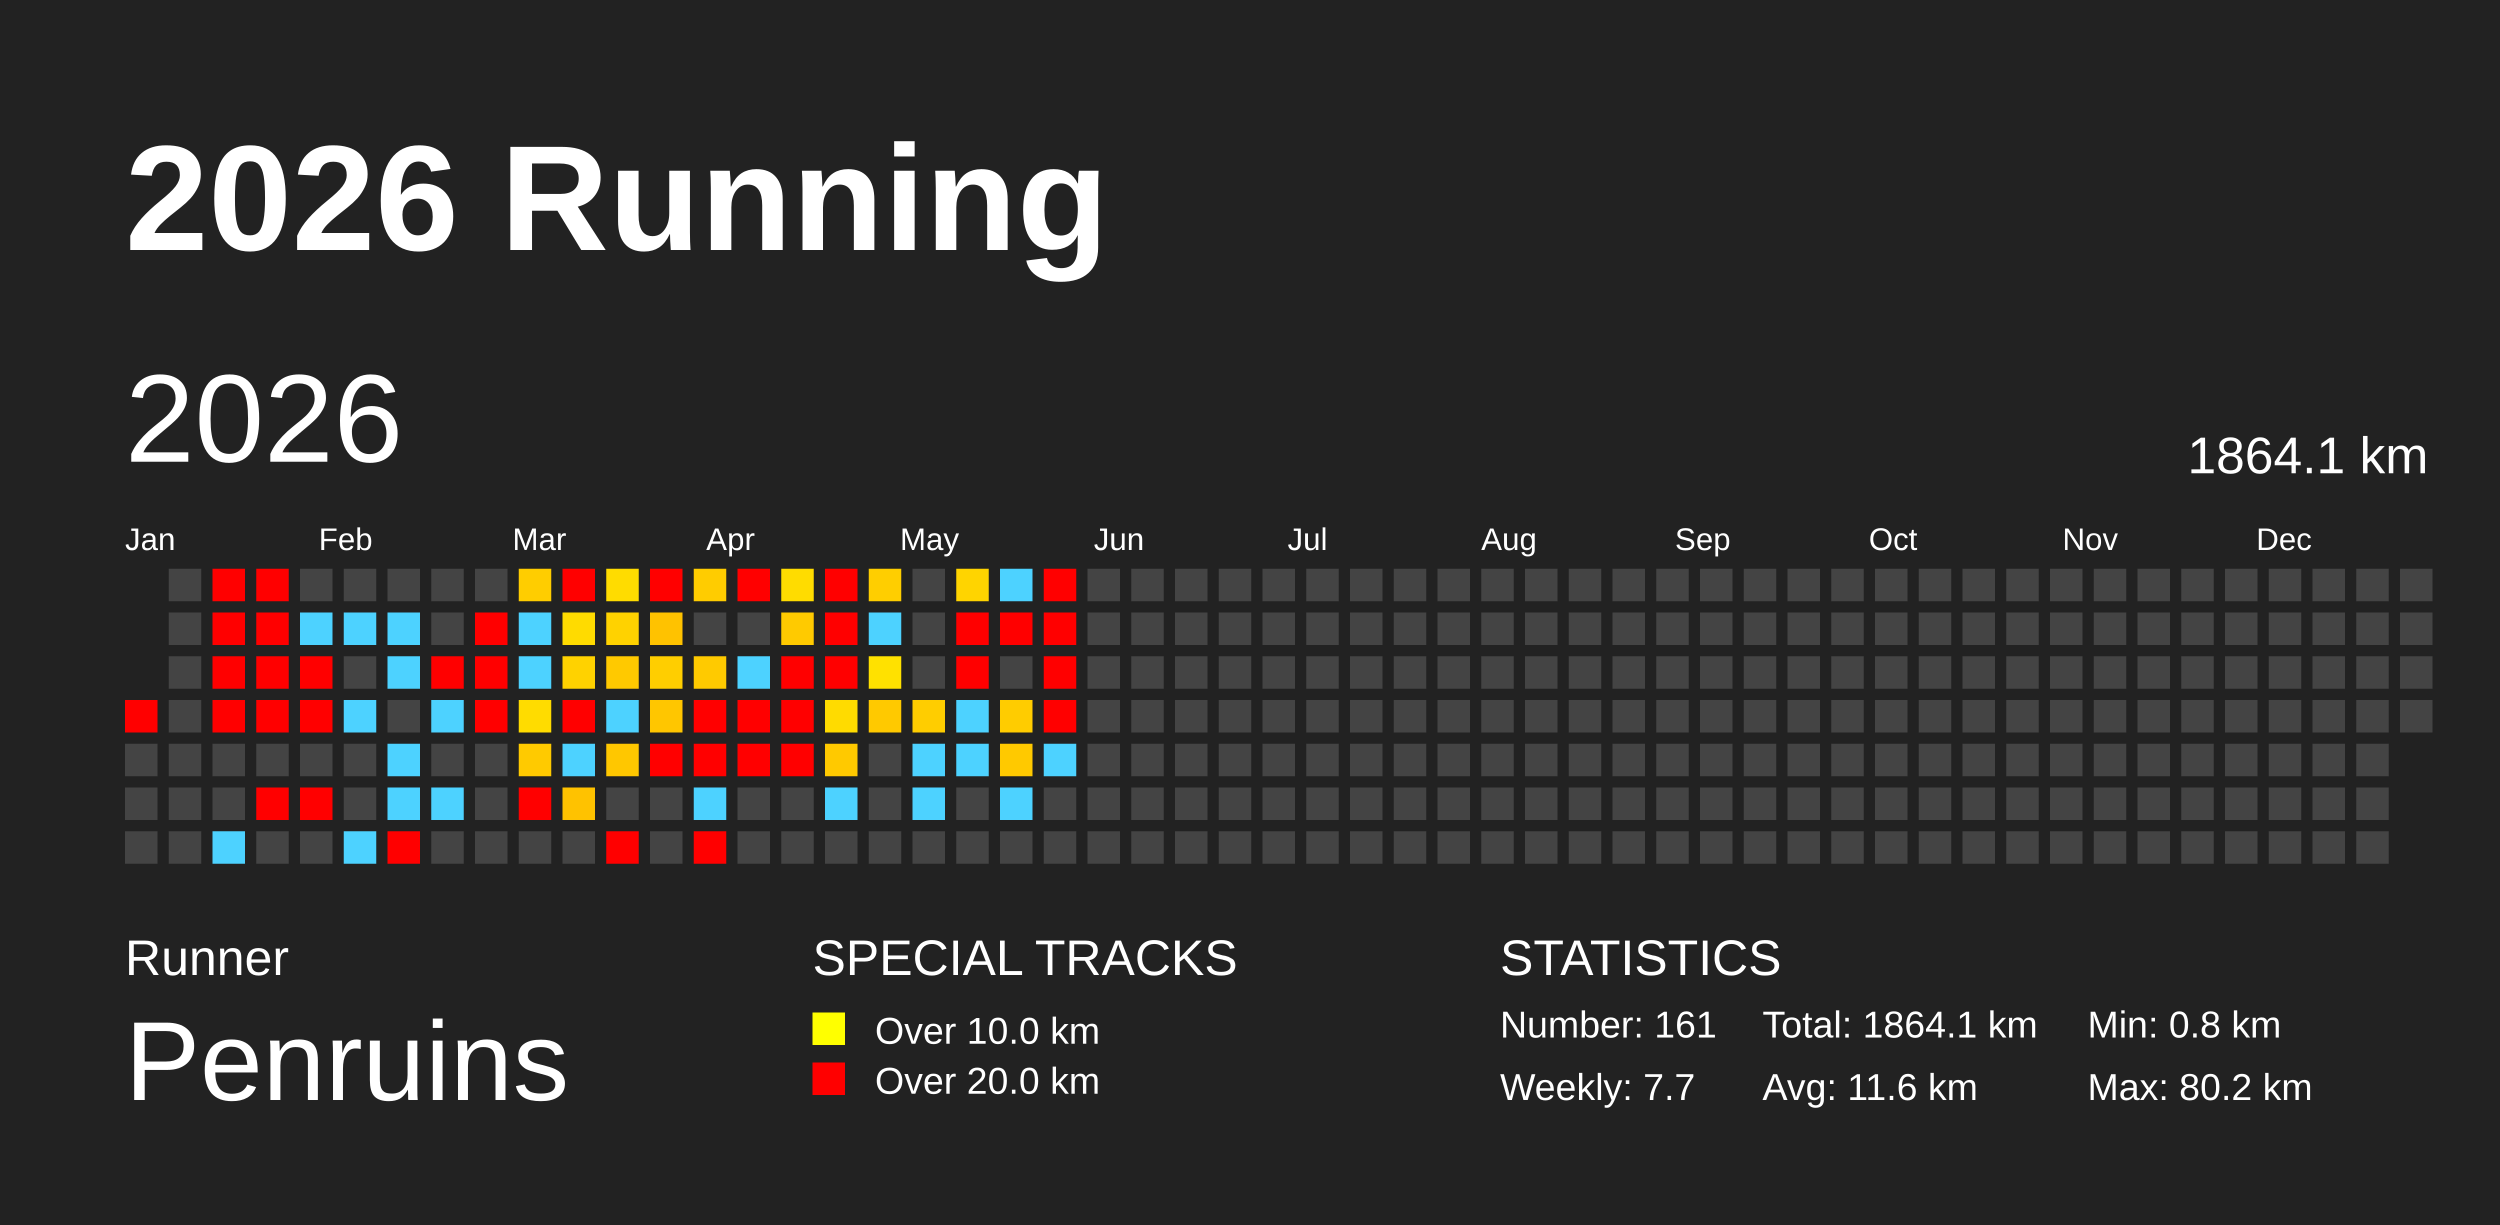
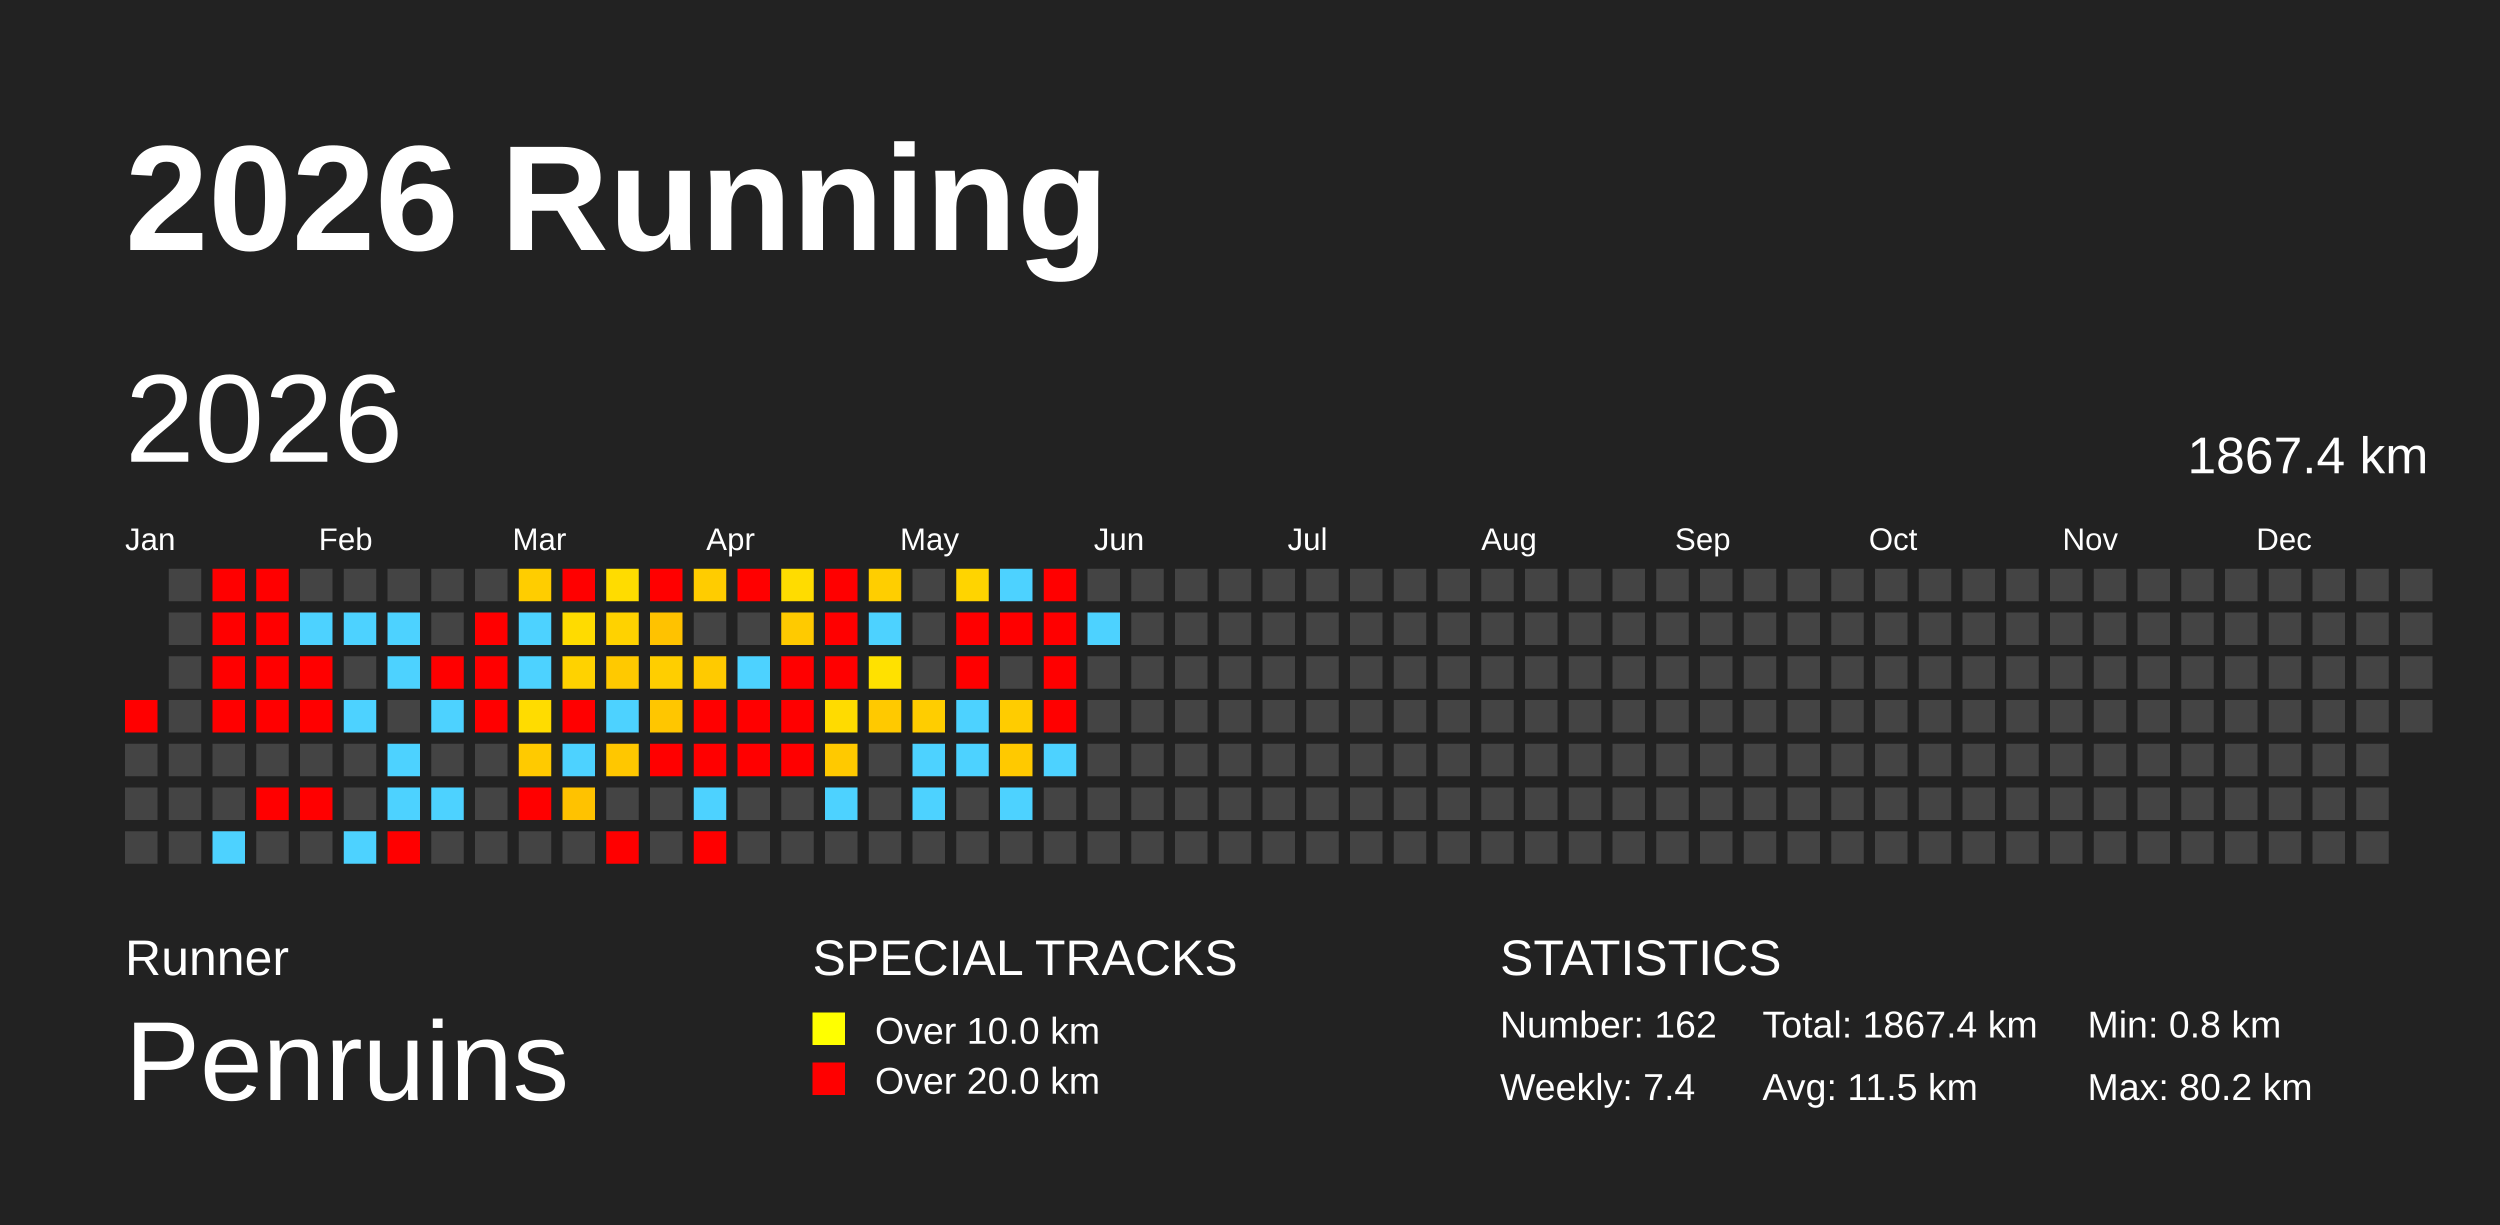
<svg xmlns="http://www.w3.org/2000/svg" baseProfile="full" height="98mm" version="1.1" viewBox="0,0,200,98" width="200mm">
  <defs />
  <rect fill="#222222" height="98" width="200" x="0" y="0" />
  <text fill="#FFFFFF" style="font-size:12px; font-family:Arial; font-weight:bold;" x="10" y="20">2026 Running</text>
  <text fill="#FFFFFF" style="font-size:4px; font-family:Arial" x="10" y="78">Runner</text>
  <text fill="#FFFFFF" style="font-size:9px; font-family:Arial" x="10" y="88">Penruins</text>
  <text fill="#FFFFFF" style="font-size:4px; font-family:Arial" x="65" y="78">SPECIAL TRACKS</text>
  <rect fill="yellow" height="2.6" width="2.6" x="65" y="81" />
  <text fill="#FFFFFF" style="font-size:3px; font-family:Arial" x="70" y="83.5">Over 10.0 km</text>
  <rect fill="red" height="2.6" width="2.6" x="65" y="85" />
  <text fill="#FFFFFF" style="font-size:3px; font-family:Arial" x="70" y="87.5">Over 20.0 km</text>
  <text fill="#FFFFFF" style="font-size:4px; font-family:Arial" x="120" y="78">STATISTICS</text>
-   <text fill="#FFFFFF" style="font-size:3px; font-family:Arial" x="120" y="83">Number: 161</text>
-   <text fill="#FFFFFF" style="font-size:3px; font-family:Arial" x="120" y="88">Weekly: 7.7</text>
-   <text fill="#FFFFFF" style="font-size:3px; font-family:Arial" x="141" y="83">Total: 1864.1 km</text>
-   <text fill="#FFFFFF" style="font-size:3px; font-family:Arial" x="141" y="88">Avg: 11.6 km</text>
+   <text fill="#FFFFFF" style="font-size:3px; font-family:Arial" x="120" y="83">Number: 162</text>
+   <text fill="#FFFFFF" style="font-size:3px; font-family:Arial" x="120" y="88">Weekly: 7.4</text>
+   <text fill="#FFFFFF" style="font-size:3px; font-family:Arial" x="141" y="83">Total: 1867.4 km</text>
+   <text fill="#FFFFFF" style="font-size:3px; font-family:Arial" x="141" y="88">Avg: 11.5 km</text>
  <text fill="#FFFFFF" style="font-size:3px; font-family:Arial" x="167" y="83">Min: 0.8 km</text>
  <text fill="#FFFFFF" style="font-size:3px; font-family:Arial" x="167" y="88">Max: 80.2 km</text>
  <text dominant-baseline="hanging" fill="#FFFFFF" style="font-size:10.0px; font-family:Arial;" x="10" y="30">2026</text>
-   <text dominant-baseline="hanging" fill="#FFFFFF" style="font-size:4.125px; font-family:Arial;" x="175" y="35">1864.1 km</text>
+   <text dominant-baseline="hanging" fill="#FFFFFF" style="font-size:4.125px; font-family:Arial;" x="175" y="35">1867.4 km</text>
  <text fill="#FFFFFF" style="font-size:2.5px; font-family:Arial" x="10.0" y="44">Jan</text>
  <text fill="#FFFFFF" style="font-size:2.5px; font-family:Arial" x="25.5" y="44">Feb</text>
  <text fill="#FFFFFF" style="font-size:2.5px; font-family:Arial" x="41.0" y="44">Mar</text>
  <text fill="#FFFFFF" style="font-size:2.5px; font-family:Arial" x="56.5" y="44">Apr</text>
  <text fill="#FFFFFF" style="font-size:2.5px; font-family:Arial" x="72.0" y="44">May</text>
  <text fill="#FFFFFF" style="font-size:2.5px; font-family:Arial" x="87.5" y="44">Jun</text>
  <text fill="#FFFFFF" style="font-size:2.5px; font-family:Arial" x="103.0" y="44">Jul</text>
  <text fill="#FFFFFF" style="font-size:2.5px; font-family:Arial" x="118.5" y="44">Aug</text>
  <text fill="#FFFFFF" style="font-size:2.5px; font-family:Arial" x="134.0" y="44">Sep</text>
  <text fill="#FFFFFF" style="font-size:2.5px; font-family:Arial" x="149.5" y="44">Oct</text>
  <text fill="#FFFFFF" style="font-size:2.5px; font-family:Arial" x="165.0" y="44">Nov</text>
  <text fill="#FFFFFF" style="font-size:2.5px; font-family:Arial" x="180.5" y="44">Dec</text>
  <rect fill="red" height="2.6" width="2.6" x="10.0" y="56.0" />
  <rect fill="#444444" height="2.6" width="2.6" x="10.0" y="59.5" />
  <rect fill="#444444" height="2.6" width="2.6" x="10.0" y="63.0" />
  <rect fill="#444444" height="2.6" width="2.6" x="10.0" y="66.5" />
  <rect fill="#444444" height="2.6" width="2.6" x="13.5" y="45.5" />
  <rect fill="#444444" height="2.6" width="2.6" x="13.5" y="49.0" />
  <rect fill="#444444" height="2.6" width="2.6" x="13.5" y="52.5" />
  <rect fill="#444444" height="2.6" width="2.6" x="13.5" y="56.0" />
  <rect fill="#444444" height="2.6" width="2.6" x="13.5" y="59.5" />
  <rect fill="#444444" height="2.6" width="2.6" x="13.5" y="63.0" />
  <rect fill="#444444" height="2.6" width="2.6" x="13.5" y="66.5" />
  <rect fill="red" height="2.6" width="2.6" x="17.0" y="45.5" />
  <rect fill="red" height="2.6" width="2.6" x="17.0" y="49.0" />
  <rect fill="red" height="2.6" width="2.6" x="17.0" y="52.5" />
  <rect fill="red" height="2.6" width="2.6" x="17.0" y="56.0" />
  <rect fill="#444444" height="2.6" width="2.6" x="17.0" y="59.5" />
  <rect fill="#444444" height="2.6" width="2.6" x="17.0" y="63.0" />
  <rect fill="#4dd2ff" height="2.6" width="2.6" x="17.0" y="66.5" />
  <rect fill="red" height="2.6" width="2.6" x="20.5" y="45.5" />
  <rect fill="red" height="2.6" width="2.6" x="20.5" y="49.0" />
  <rect fill="red" height="2.6" width="2.6" x="20.5" y="52.5" />
  <rect fill="red" height="2.6" width="2.6" x="20.5" y="56.0" />
  <rect fill="#444444" height="2.6" width="2.6" x="20.5" y="59.5" />
  <rect fill="red" height="2.6" width="2.6" x="20.5" y="63.0" />
  <rect fill="#444444" height="2.6" width="2.6" x="20.5" y="66.5" />
  <rect fill="#444444" height="2.6" width="2.6" x="24.0" y="45.5" />
  <rect fill="#4dd2ff" height="2.6" width="2.6" x="24.0" y="49.0" />
  <rect fill="red" height="2.6" width="2.6" x="24.0" y="52.5" />
  <rect fill="red" height="2.6" width="2.6" x="24.0" y="56.0" />
  <rect fill="#444444" height="2.6" width="2.6" x="24.0" y="59.5" />
  <rect fill="red" height="2.6" width="2.6" x="24.0" y="63.0" />
  <rect fill="#444444" height="2.6" width="2.6" x="24.0" y="66.5" />
  <rect fill="#444444" height="2.6" width="2.6" x="27.5" y="45.5" />
  <rect fill="#4dd2ff" height="2.6" width="2.6" x="27.5" y="49.0" />
  <rect fill="#444444" height="2.6" width="2.6" x="27.5" y="52.5" />
  <rect fill="#4dd2ff" height="2.6" width="2.6" x="27.5" y="56.0" />
  <rect fill="#444444" height="2.6" width="2.6" x="27.5" y="59.5" />
  <rect fill="#444444" height="2.6" width="2.6" x="27.5" y="63.0" />
  <rect fill="#4dd2ff" height="2.6" width="2.6" x="27.5" y="66.5" />
  <rect fill="#444444" height="2.6" width="2.6" x="31.0" y="45.5" />
  <rect fill="#4dd2ff" height="2.6" width="2.6" x="31.0" y="49.0" />
  <rect fill="#4dd2ff" height="2.6" width="2.6" x="31.0" y="52.5" />
  <rect fill="#444444" height="2.6" width="2.6" x="31.0" y="56.0" />
  <rect fill="#4dd2ff" height="2.6" width="2.6" x="31.0" y="59.5" />
  <rect fill="#4dd2ff" height="2.6" width="2.6" x="31.0" y="63.0" />
  <rect fill="red" height="2.6" width="2.6" x="31.0" y="66.5" />
  <rect fill="#444444" height="2.6" width="2.6" x="34.5" y="45.5" />
  <rect fill="#444444" height="2.6" width="2.6" x="34.5" y="49.0" />
  <rect fill="red" height="2.6" width="2.6" x="34.5" y="52.5" />
  <rect fill="#4dd2ff" height="2.6" width="2.6" x="34.5" y="56.0" />
  <rect fill="#444444" height="2.6" width="2.6" x="34.5" y="59.5" />
  <rect fill="#4dd2ff" height="2.6" width="2.6" x="34.5" y="63.0" />
  <rect fill="#444444" height="2.6" width="2.6" x="34.5" y="66.5" />
  <rect fill="#444444" height="2.6" width="2.6" x="38.0" y="45.5" />
  <rect fill="red" height="2.6" width="2.6" x="38.0" y="49.0" />
  <rect fill="red" height="2.6" width="2.6" x="38.0" y="52.5" />
  <rect fill="red" height="2.6" width="2.6" x="38.0" y="56.0" />
  <rect fill="#444444" height="2.6" width="2.6" x="38.0" y="59.5" />
  <rect fill="#444444" height="2.6" width="2.6" x="38.0" y="63.0" />
  <rect fill="#444444" height="2.6" width="2.6" x="38.0" y="66.5" />
  <rect fill="#ffcd00" height="2.6" width="2.6" x="41.5" y="45.5" />
  <rect fill="#4dd2ff" height="2.6" width="2.6" x="41.5" y="49.0" />
  <rect fill="#4dd2ff" height="2.6" width="2.6" x="41.5" y="52.5" />
  <rect fill="#ffdc00" height="2.6" width="2.6" x="41.5" y="56.0" />
  <rect fill="#ffca00" height="2.6" width="2.6" x="41.5" y="59.5" />
  <rect fill="red" height="2.6" width="2.6" x="41.5" y="63.0" />
  <rect fill="#444444" height="2.6" width="2.6" x="41.5" y="66.5" />
  <rect fill="red" height="2.6" width="2.6" x="45.0" y="45.5" />
  <rect fill="#ffdb00" height="2.6" width="2.6" x="45.0" y="49.0" />
  <rect fill="#ffd200" height="2.6" width="2.6" x="45.0" y="52.5" />
  <rect fill="red" height="2.6" width="2.6" x="45.0" y="56.0" />
  <rect fill="#4dd2ff" height="2.6" width="2.6" x="45.0" y="59.5" />
  <rect fill="#ffc200" height="2.6" width="2.6" x="45.0" y="63.0" />
  <rect fill="#444444" height="2.6" width="2.6" x="45.0" y="66.5" />
  <rect fill="#ffdc00" height="2.6" width="2.6" x="48.5" y="45.5" />
  <rect fill="#ffd200" height="2.6" width="2.6" x="48.5" y="49.0" />
  <rect fill="#ffc900" height="2.6" width="2.6" x="48.5" y="52.5" />
  <rect fill="#4dd2ff" height="2.6" width="2.6" x="48.5" y="56.0" />
  <rect fill="#ffc700" height="2.6" width="2.6" x="48.5" y="59.5" />
  <rect fill="#444444" height="2.6" width="2.6" x="48.5" y="63.0" />
  <rect fill="red" height="2.6" width="2.6" x="48.5" y="66.5" />
  <rect fill="red" height="2.6" width="2.6" x="52.0" y="45.5" />
  <rect fill="#ffc200" height="2.6" width="2.6" x="52.0" y="49.0" />
  <rect fill="#ffce00" height="2.6" width="2.6" x="52.0" y="52.5" />
  <rect fill="#ffc600" height="2.6" width="2.6" x="52.0" y="56.0" />
  <rect fill="red" height="2.6" width="2.6" x="52.0" y="59.5" />
  <rect fill="#444444" height="2.6" width="2.6" x="52.0" y="63.0" />
  <rect fill="#444444" height="2.6" width="2.6" x="52.0" y="66.5" />
  <rect fill="#ffcc00" height="2.6" width="2.6" x="55.5" y="45.5" />
  <rect fill="#444444" height="2.6" width="2.6" x="55.5" y="49.0" />
  <rect fill="#ffca00" height="2.6" width="2.6" x="55.5" y="52.5" />
  <rect fill="red" height="2.6" width="2.6" x="55.5" y="56.0" />
  <rect fill="red" height="2.6" width="2.6" x="55.5" y="59.5" />
  <rect fill="#4dd2ff" height="2.6" width="2.6" x="55.5" y="63.0" />
  <rect fill="red" height="2.6" width="2.6" x="55.5" y="66.5" />
  <rect fill="red" height="2.6" width="2.6" x="59.0" y="45.5" />
  <rect fill="#444444" height="2.6" width="2.6" x="59.0" y="49.0" />
  <rect fill="#4dd2ff" height="2.6" width="2.6" x="59.0" y="52.5" />
  <rect fill="red" height="2.6" width="2.6" x="59.0" y="56.0" />
  <rect fill="red" height="2.6" width="2.6" x="59.0" y="59.5" />
  <rect fill="#444444" height="2.6" width="2.6" x="59.0" y="63.0" />
  <rect fill="#444444" height="2.6" width="2.6" x="59.0" y="66.5" />
  <rect fill="#ffdc00" height="2.6" width="2.6" x="62.5" y="45.5" />
  <rect fill="#ffca00" height="2.6" width="2.6" x="62.5" y="49.0" />
  <rect fill="red" height="2.6" width="2.6" x="62.5" y="52.5" />
  <rect fill="red" height="2.6" width="2.6" x="62.5" y="56.0" />
  <rect fill="red" height="2.6" width="2.6" x="62.5" y="59.5" />
  <rect fill="#444444" height="2.6" width="2.6" x="62.5" y="63.0" />
  <rect fill="#444444" height="2.6" width="2.6" x="62.5" y="66.5" />
  <rect fill="red" height="2.6" width="2.6" x="66.0" y="45.5" />
  <rect fill="red" height="2.6" width="2.6" x="66.0" y="49.0" />
  <rect fill="red" height="2.6" width="2.6" x="66.0" y="52.5" />
  <rect fill="#ffdb00" height="2.6" width="2.6" x="66.0" y="56.0" />
  <rect fill="#ffc900" height="2.6" width="2.6" x="66.0" y="59.5" />
  <rect fill="#4dd2ff" height="2.6" width="2.6" x="66.0" y="63.0" />
  <rect fill="#444444" height="2.6" width="2.6" x="66.0" y="66.5" />
  <rect fill="#ffce00" height="2.6" width="2.6" x="69.5" y="45.5" />
  <rect fill="#4dd2ff" height="2.6" width="2.6" x="69.5" y="49.0" />
  <rect fill="#ffe100" height="2.6" width="2.6" x="69.5" y="52.5" />
  <rect fill="#ffc900" height="2.6" width="2.6" x="69.5" y="56.0" />
  <rect fill="#444444" height="2.6" width="2.6" x="69.5" y="59.5" />
  <rect fill="#444444" height="2.6" width="2.6" x="69.5" y="63.0" />
  <rect fill="#444444" height="2.6" width="2.6" x="69.5" y="66.5" />
  <rect fill="#444444" height="2.6" width="2.6" x="73.0" y="45.5" />
  <rect fill="#444444" height="2.6" width="2.6" x="73.0" y="49.0" />
  <rect fill="#444444" height="2.6" width="2.6" x="73.0" y="52.5" />
  <rect fill="#ffcd00" height="2.6" width="2.6" x="73.0" y="56.0" />
  <rect fill="#4dd2ff" height="2.6" width="2.6" x="73.0" y="59.5" />
  <rect fill="#4dd2ff" height="2.6" width="2.6" x="73.0" y="63.0" />
  <rect fill="#444444" height="2.6" width="2.6" x="73.0" y="66.5" />
  <rect fill="#ffd400" height="2.6" width="2.6" x="76.5" y="45.5" />
  <rect fill="red" height="2.6" width="2.6" x="76.5" y="49.0" />
  <rect fill="red" height="2.6" width="2.6" x="76.5" y="52.5" />
  <rect fill="#4dd2ff" height="2.6" width="2.6" x="76.5" y="56.0" />
  <rect fill="#4dd2ff" height="2.6" width="2.6" x="76.5" y="59.5" />
  <rect fill="#444444" height="2.6" width="2.6" x="76.5" y="63.0" />
  <rect fill="#444444" height="2.6" width="2.6" x="76.5" y="66.5" />
  <rect fill="#4dd2ff" height="2.6" width="2.6" x="80.0" y="45.5" />
  <rect fill="red" height="2.6" width="2.6" x="80.0" y="49.0" />
  <rect fill="#444444" height="2.6" width="2.6" x="80.0" y="52.5" />
  <rect fill="#ffcc00" height="2.6" width="2.6" x="80.0" y="56.0" />
  <rect fill="#ffc900" height="2.6" width="2.6" x="80.0" y="59.5" />
  <rect fill="#4dd2ff" height="2.6" width="2.6" x="80.0" y="63.0" />
  <rect fill="#444444" height="2.6" width="2.6" x="80.0" y="66.5" />
  <rect fill="red" height="2.6" width="2.6" x="83.5" y="45.5" />
  <rect fill="red" height="2.6" width="2.6" x="83.5" y="49.0" />
  <rect fill="red" height="2.6" width="2.6" x="83.5" y="52.5" />
  <rect fill="red" height="2.6" width="2.6" x="83.5" y="56.0" />
  <rect fill="#4dd2ff" height="2.6" width="2.6" x="83.5" y="59.5" />
  <rect fill="#444444" height="2.6" width="2.6" x="83.5" y="63.0" />
  <rect fill="#444444" height="2.6" width="2.6" x="83.5" y="66.5" />
  <rect fill="#444444" height="2.6" width="2.6" x="87.0" y="45.5" />
-   <rect fill="#444444" height="2.6" width="2.6" x="87.0" y="49.0" />
+   <rect fill="#4dd2ff" height="2.6" width="2.6" x="87.0" y="49.0" />
  <rect fill="#444444" height="2.6" width="2.6" x="87.0" y="52.5" />
  <rect fill="#444444" height="2.6" width="2.6" x="87.0" y="56.0" />
  <rect fill="#444444" height="2.6" width="2.6" x="87.0" y="59.5" />
  <rect fill="#444444" height="2.6" width="2.6" x="87.0" y="63.0" />
  <rect fill="#444444" height="2.6" width="2.6" x="87.0" y="66.5" />
  <rect fill="#444444" height="2.6" width="2.6" x="90.5" y="45.5" />
  <rect fill="#444444" height="2.6" width="2.6" x="90.5" y="49.0" />
  <rect fill="#444444" height="2.6" width="2.6" x="90.5" y="52.5" />
  <rect fill="#444444" height="2.6" width="2.6" x="90.5" y="56.0" />
  <rect fill="#444444" height="2.6" width="2.6" x="90.5" y="59.5" />
  <rect fill="#444444" height="2.6" width="2.6" x="90.5" y="63.0" />
  <rect fill="#444444" height="2.6" width="2.6" x="90.5" y="66.5" />
  <rect fill="#444444" height="2.6" width="2.6" x="94.0" y="45.5" />
  <rect fill="#444444" height="2.6" width="2.6" x="94.0" y="49.0" />
  <rect fill="#444444" height="2.6" width="2.6" x="94.0" y="52.5" />
  <rect fill="#444444" height="2.6" width="2.6" x="94.0" y="56.0" />
  <rect fill="#444444" height="2.6" width="2.6" x="94.0" y="59.5" />
  <rect fill="#444444" height="2.6" width="2.6" x="94.0" y="63.0" />
  <rect fill="#444444" height="2.6" width="2.6" x="94.0" y="66.5" />
  <rect fill="#444444" height="2.6" width="2.6" x="97.5" y="45.5" />
  <rect fill="#444444" height="2.6" width="2.6" x="97.5" y="49.0" />
  <rect fill="#444444" height="2.6" width="2.6" x="97.5" y="52.5" />
  <rect fill="#444444" height="2.6" width="2.6" x="97.5" y="56.0" />
  <rect fill="#444444" height="2.6" width="2.6" x="97.5" y="59.5" />
  <rect fill="#444444" height="2.6" width="2.6" x="97.5" y="63.0" />
  <rect fill="#444444" height="2.6" width="2.6" x="97.5" y="66.5" />
  <rect fill="#444444" height="2.6" width="2.6" x="101.0" y="45.5" />
  <rect fill="#444444" height="2.6" width="2.6" x="101.0" y="49.0" />
  <rect fill="#444444" height="2.6" width="2.6" x="101.0" y="52.5" />
  <rect fill="#444444" height="2.6" width="2.6" x="101.0" y="56.0" />
  <rect fill="#444444" height="2.6" width="2.6" x="101.0" y="59.5" />
  <rect fill="#444444" height="2.6" width="2.6" x="101.0" y="63.0" />
  <rect fill="#444444" height="2.6" width="2.6" x="101.0" y="66.5" />
  <rect fill="#444444" height="2.6" width="2.6" x="104.5" y="45.5" />
  <rect fill="#444444" height="2.6" width="2.6" x="104.5" y="49.0" />
  <rect fill="#444444" height="2.6" width="2.6" x="104.5" y="52.5" />
  <rect fill="#444444" height="2.6" width="2.6" x="104.5" y="56.0" />
  <rect fill="#444444" height="2.6" width="2.6" x="104.5" y="59.5" />
  <rect fill="#444444" height="2.6" width="2.6" x="104.5" y="63.0" />
  <rect fill="#444444" height="2.6" width="2.6" x="104.5" y="66.5" />
  <rect fill="#444444" height="2.6" width="2.6" x="108.0" y="45.5" />
  <rect fill="#444444" height="2.6" width="2.6" x="108.0" y="49.0" />
  <rect fill="#444444" height="2.6" width="2.6" x="108.0" y="52.5" />
  <rect fill="#444444" height="2.6" width="2.6" x="108.0" y="56.0" />
  <rect fill="#444444" height="2.6" width="2.6" x="108.0" y="59.5" />
  <rect fill="#444444" height="2.6" width="2.6" x="108.0" y="63.0" />
  <rect fill="#444444" height="2.6" width="2.6" x="108.0" y="66.5" />
  <rect fill="#444444" height="2.6" width="2.6" x="111.5" y="45.5" />
  <rect fill="#444444" height="2.6" width="2.6" x="111.5" y="49.0" />
  <rect fill="#444444" height="2.6" width="2.6" x="111.5" y="52.5" />
  <rect fill="#444444" height="2.6" width="2.6" x="111.5" y="56.0" />
  <rect fill="#444444" height="2.6" width="2.6" x="111.5" y="59.5" />
  <rect fill="#444444" height="2.6" width="2.6" x="111.5" y="63.0" />
  <rect fill="#444444" height="2.6" width="2.6" x="111.5" y="66.5" />
  <rect fill="#444444" height="2.6" width="2.6" x="115.0" y="45.5" />
  <rect fill="#444444" height="2.6" width="2.6" x="115.0" y="49.0" />
  <rect fill="#444444" height="2.6" width="2.6" x="115.0" y="52.5" />
  <rect fill="#444444" height="2.6" width="2.6" x="115.0" y="56.0" />
  <rect fill="#444444" height="2.6" width="2.6" x="115.0" y="59.5" />
  <rect fill="#444444" height="2.6" width="2.6" x="115.0" y="63.0" />
  <rect fill="#444444" height="2.6" width="2.6" x="115.0" y="66.5" />
  <rect fill="#444444" height="2.6" width="2.6" x="118.5" y="45.5" />
  <rect fill="#444444" height="2.6" width="2.6" x="118.5" y="49.0" />
  <rect fill="#444444" height="2.6" width="2.6" x="118.5" y="52.5" />
  <rect fill="#444444" height="2.6" width="2.6" x="118.5" y="56.0" />
  <rect fill="#444444" height="2.6" width="2.6" x="118.5" y="59.5" />
  <rect fill="#444444" height="2.6" width="2.6" x="118.5" y="63.0" />
  <rect fill="#444444" height="2.6" width="2.6" x="118.5" y="66.5" />
  <rect fill="#444444" height="2.6" width="2.6" x="122.0" y="45.5" />
  <rect fill="#444444" height="2.6" width="2.6" x="122.0" y="49.0" />
  <rect fill="#444444" height="2.6" width="2.6" x="122.0" y="52.5" />
  <rect fill="#444444" height="2.6" width="2.6" x="122.0" y="56.0" />
  <rect fill="#444444" height="2.6" width="2.6" x="122.0" y="59.5" />
  <rect fill="#444444" height="2.6" width="2.6" x="122.0" y="63.0" />
  <rect fill="#444444" height="2.6" width="2.6" x="122.0" y="66.5" />
  <rect fill="#444444" height="2.6" width="2.6" x="125.5" y="45.5" />
  <rect fill="#444444" height="2.6" width="2.6" x="125.5" y="49.0" />
  <rect fill="#444444" height="2.6" width="2.6" x="125.5" y="52.5" />
  <rect fill="#444444" height="2.6" width="2.6" x="125.5" y="56.0" />
  <rect fill="#444444" height="2.6" width="2.6" x="125.5" y="59.5" />
  <rect fill="#444444" height="2.6" width="2.6" x="125.5" y="63.0" />
  <rect fill="#444444" height="2.6" width="2.6" x="125.5" y="66.5" />
  <rect fill="#444444" height="2.6" width="2.6" x="129.0" y="45.5" />
  <rect fill="#444444" height="2.6" width="2.6" x="129.0" y="49.0" />
  <rect fill="#444444" height="2.6" width="2.6" x="129.0" y="52.5" />
  <rect fill="#444444" height="2.6" width="2.6" x="129.0" y="56.0" />
  <rect fill="#444444" height="2.6" width="2.6" x="129.0" y="59.5" />
  <rect fill="#444444" height="2.6" width="2.6" x="129.0" y="63.0" />
  <rect fill="#444444" height="2.6" width="2.6" x="129.0" y="66.5" />
  <rect fill="#444444" height="2.6" width="2.6" x="132.5" y="45.5" />
  <rect fill="#444444" height="2.6" width="2.6" x="132.5" y="49.0" />
  <rect fill="#444444" height="2.6" width="2.6" x="132.5" y="52.5" />
  <rect fill="#444444" height="2.6" width="2.6" x="132.5" y="56.0" />
  <rect fill="#444444" height="2.6" width="2.6" x="132.5" y="59.5" />
  <rect fill="#444444" height="2.6" width="2.6" x="132.5" y="63.0" />
  <rect fill="#444444" height="2.6" width="2.6" x="132.5" y="66.5" />
  <rect fill="#444444" height="2.6" width="2.6" x="136.0" y="45.5" />
  <rect fill="#444444" height="2.6" width="2.6" x="136.0" y="49.0" />
  <rect fill="#444444" height="2.6" width="2.6" x="136.0" y="52.5" />
  <rect fill="#444444" height="2.6" width="2.6" x="136.0" y="56.0" />
  <rect fill="#444444" height="2.6" width="2.6" x="136.0" y="59.5" />
  <rect fill="#444444" height="2.6" width="2.6" x="136.0" y="63.0" />
  <rect fill="#444444" height="2.6" width="2.6" x="136.0" y="66.5" />
  <rect fill="#444444" height="2.6" width="2.6" x="139.5" y="45.5" />
  <rect fill="#444444" height="2.6" width="2.6" x="139.5" y="49.0" />
  <rect fill="#444444" height="2.6" width="2.6" x="139.5" y="52.5" />
  <rect fill="#444444" height="2.6" width="2.6" x="139.5" y="56.0" />
  <rect fill="#444444" height="2.6" width="2.6" x="139.5" y="59.5" />
  <rect fill="#444444" height="2.6" width="2.6" x="139.5" y="63.0" />
  <rect fill="#444444" height="2.6" width="2.6" x="139.5" y="66.5" />
  <rect fill="#444444" height="2.6" width="2.6" x="143.0" y="45.5" />
  <rect fill="#444444" height="2.6" width="2.6" x="143.0" y="49.0" />
  <rect fill="#444444" height="2.6" width="2.6" x="143.0" y="52.5" />
  <rect fill="#444444" height="2.6" width="2.6" x="143.0" y="56.0" />
  <rect fill="#444444" height="2.6" width="2.6" x="143.0" y="59.5" />
  <rect fill="#444444" height="2.6" width="2.6" x="143.0" y="63.0" />
  <rect fill="#444444" height="2.6" width="2.6" x="143.0" y="66.5" />
  <rect fill="#444444" height="2.6" width="2.6" x="146.5" y="45.5" />
  <rect fill="#444444" height="2.6" width="2.6" x="146.5" y="49.0" />
  <rect fill="#444444" height="2.6" width="2.6" x="146.5" y="52.5" />
  <rect fill="#444444" height="2.6" width="2.6" x="146.5" y="56.0" />
  <rect fill="#444444" height="2.6" width="2.6" x="146.5" y="59.5" />
  <rect fill="#444444" height="2.6" width="2.6" x="146.5" y="63.0" />
  <rect fill="#444444" height="2.6" width="2.6" x="146.5" y="66.5" />
  <rect fill="#444444" height="2.6" width="2.6" x="150.0" y="45.5" />
  <rect fill="#444444" height="2.6" width="2.6" x="150.0" y="49.0" />
  <rect fill="#444444" height="2.6" width="2.6" x="150.0" y="52.5" />
  <rect fill="#444444" height="2.6" width="2.6" x="150.0" y="56.0" />
  <rect fill="#444444" height="2.6" width="2.6" x="150.0" y="59.5" />
  <rect fill="#444444" height="2.6" width="2.6" x="150.0" y="63.0" />
  <rect fill="#444444" height="2.6" width="2.6" x="150.0" y="66.5" />
  <rect fill="#444444" height="2.6" width="2.6" x="153.5" y="45.5" />
  <rect fill="#444444" height="2.6" width="2.6" x="153.5" y="49.0" />
  <rect fill="#444444" height="2.6" width="2.6" x="153.5" y="52.5" />
  <rect fill="#444444" height="2.6" width="2.6" x="153.5" y="56.0" />
  <rect fill="#444444" height="2.6" width="2.6" x="153.5" y="59.5" />
  <rect fill="#444444" height="2.6" width="2.6" x="153.5" y="63.0" />
  <rect fill="#444444" height="2.6" width="2.6" x="153.5" y="66.5" />
  <rect fill="#444444" height="2.6" width="2.6" x="157.0" y="45.5" />
  <rect fill="#444444" height="2.6" width="2.6" x="157.0" y="49.0" />
  <rect fill="#444444" height="2.6" width="2.6" x="157.0" y="52.5" />
  <rect fill="#444444" height="2.6" width="2.6" x="157.0" y="56.0" />
  <rect fill="#444444" height="2.6" width="2.6" x="157.0" y="59.5" />
  <rect fill="#444444" height="2.6" width="2.6" x="157.0" y="63.0" />
  <rect fill="#444444" height="2.6" width="2.6" x="157.0" y="66.5" />
  <rect fill="#444444" height="2.6" width="2.6" x="160.5" y="45.5" />
  <rect fill="#444444" height="2.6" width="2.6" x="160.5" y="49.0" />
  <rect fill="#444444" height="2.6" width="2.6" x="160.5" y="52.5" />
  <rect fill="#444444" height="2.6" width="2.6" x="160.5" y="56.0" />
  <rect fill="#444444" height="2.6" width="2.6" x="160.5" y="59.5" />
  <rect fill="#444444" height="2.6" width="2.6" x="160.5" y="63.0" />
  <rect fill="#444444" height="2.6" width="2.6" x="160.5" y="66.5" />
  <rect fill="#444444" height="2.6" width="2.6" x="164.0" y="45.5" />
  <rect fill="#444444" height="2.6" width="2.6" x="164.0" y="49.0" />
  <rect fill="#444444" height="2.6" width="2.6" x="164.0" y="52.5" />
  <rect fill="#444444" height="2.6" width="2.6" x="164.0" y="56.0" />
  <rect fill="#444444" height="2.6" width="2.6" x="164.0" y="59.5" />
  <rect fill="#444444" height="2.6" width="2.6" x="164.0" y="63.0" />
  <rect fill="#444444" height="2.6" width="2.6" x="164.0" y="66.5" />
  <rect fill="#444444" height="2.6" width="2.6" x="167.5" y="45.5" />
  <rect fill="#444444" height="2.6" width="2.6" x="167.5" y="49.0" />
  <rect fill="#444444" height="2.6" width="2.6" x="167.5" y="52.5" />
  <rect fill="#444444" height="2.6" width="2.6" x="167.5" y="56.0" />
  <rect fill="#444444" height="2.6" width="2.6" x="167.5" y="59.5" />
  <rect fill="#444444" height="2.6" width="2.6" x="167.5" y="63.0" />
  <rect fill="#444444" height="2.6" width="2.6" x="167.5" y="66.5" />
  <rect fill="#444444" height="2.6" width="2.6" x="171.0" y="45.5" />
  <rect fill="#444444" height="2.6" width="2.6" x="171.0" y="49.0" />
  <rect fill="#444444" height="2.6" width="2.6" x="171.0" y="52.5" />
  <rect fill="#444444" height="2.6" width="2.6" x="171.0" y="56.0" />
  <rect fill="#444444" height="2.6" width="2.6" x="171.0" y="59.5" />
  <rect fill="#444444" height="2.6" width="2.6" x="171.0" y="63.0" />
  <rect fill="#444444" height="2.6" width="2.6" x="171.0" y="66.5" />
  <rect fill="#444444" height="2.6" width="2.6" x="174.5" y="45.5" />
  <rect fill="#444444" height="2.6" width="2.6" x="174.5" y="49.0" />
  <rect fill="#444444" height="2.6" width="2.6" x="174.5" y="52.5" />
  <rect fill="#444444" height="2.6" width="2.6" x="174.5" y="56.0" />
  <rect fill="#444444" height="2.6" width="2.6" x="174.5" y="59.5" />
  <rect fill="#444444" height="2.6" width="2.6" x="174.5" y="63.0" />
  <rect fill="#444444" height="2.6" width="2.6" x="174.5" y="66.5" />
  <rect fill="#444444" height="2.6" width="2.6" x="178.0" y="45.5" />
  <rect fill="#444444" height="2.6" width="2.6" x="178.0" y="49.0" />
  <rect fill="#444444" height="2.6" width="2.6" x="178.0" y="52.5" />
  <rect fill="#444444" height="2.6" width="2.6" x="178.0" y="56.0" />
  <rect fill="#444444" height="2.6" width="2.6" x="178.0" y="59.5" />
  <rect fill="#444444" height="2.6" width="2.6" x="178.0" y="63.0" />
  <rect fill="#444444" height="2.6" width="2.6" x="178.0" y="66.5" />
  <rect fill="#444444" height="2.6" width="2.6" x="181.5" y="45.5" />
  <rect fill="#444444" height="2.6" width="2.6" x="181.5" y="49.0" />
  <rect fill="#444444" height="2.6" width="2.6" x="181.5" y="52.5" />
  <rect fill="#444444" height="2.6" width="2.6" x="181.5" y="56.0" />
  <rect fill="#444444" height="2.6" width="2.6" x="181.5" y="59.5" />
  <rect fill="#444444" height="2.6" width="2.6" x="181.5" y="63.0" />
  <rect fill="#444444" height="2.6" width="2.6" x="181.5" y="66.5" />
  <rect fill="#444444" height="2.6" width="2.6" x="185.0" y="45.5" />
  <rect fill="#444444" height="2.6" width="2.6" x="185.0" y="49.0" />
  <rect fill="#444444" height="2.6" width="2.6" x="185.0" y="52.5" />
  <rect fill="#444444" height="2.6" width="2.6" x="185.0" y="56.0" />
  <rect fill="#444444" height="2.6" width="2.6" x="185.0" y="59.5" />
  <rect fill="#444444" height="2.6" width="2.6" x="185.0" y="63.0" />
  <rect fill="#444444" height="2.6" width="2.6" x="185.0" y="66.5" />
  <rect fill="#444444" height="2.6" width="2.6" x="188.5" y="45.5" />
  <rect fill="#444444" height="2.6" width="2.6" x="188.5" y="49.0" />
  <rect fill="#444444" height="2.6" width="2.6" x="188.5" y="52.5" />
  <rect fill="#444444" height="2.6" width="2.6" x="188.5" y="56.0" />
  <rect fill="#444444" height="2.6" width="2.6" x="188.5" y="59.5" />
  <rect fill="#444444" height="2.6" width="2.6" x="188.5" y="63.0" />
  <rect fill="#444444" height="2.6" width="2.6" x="188.5" y="66.5" />
  <rect fill="#444444" height="2.6" width="2.6" x="192.0" y="45.5" />
  <rect fill="#444444" height="2.6" width="2.6" x="192.0" y="49.0" />
  <rect fill="#444444" height="2.6" width="2.6" x="192.0" y="52.5" />
  <rect fill="#444444" height="2.6" width="2.6" x="192.0" y="56.0" />
</svg>
